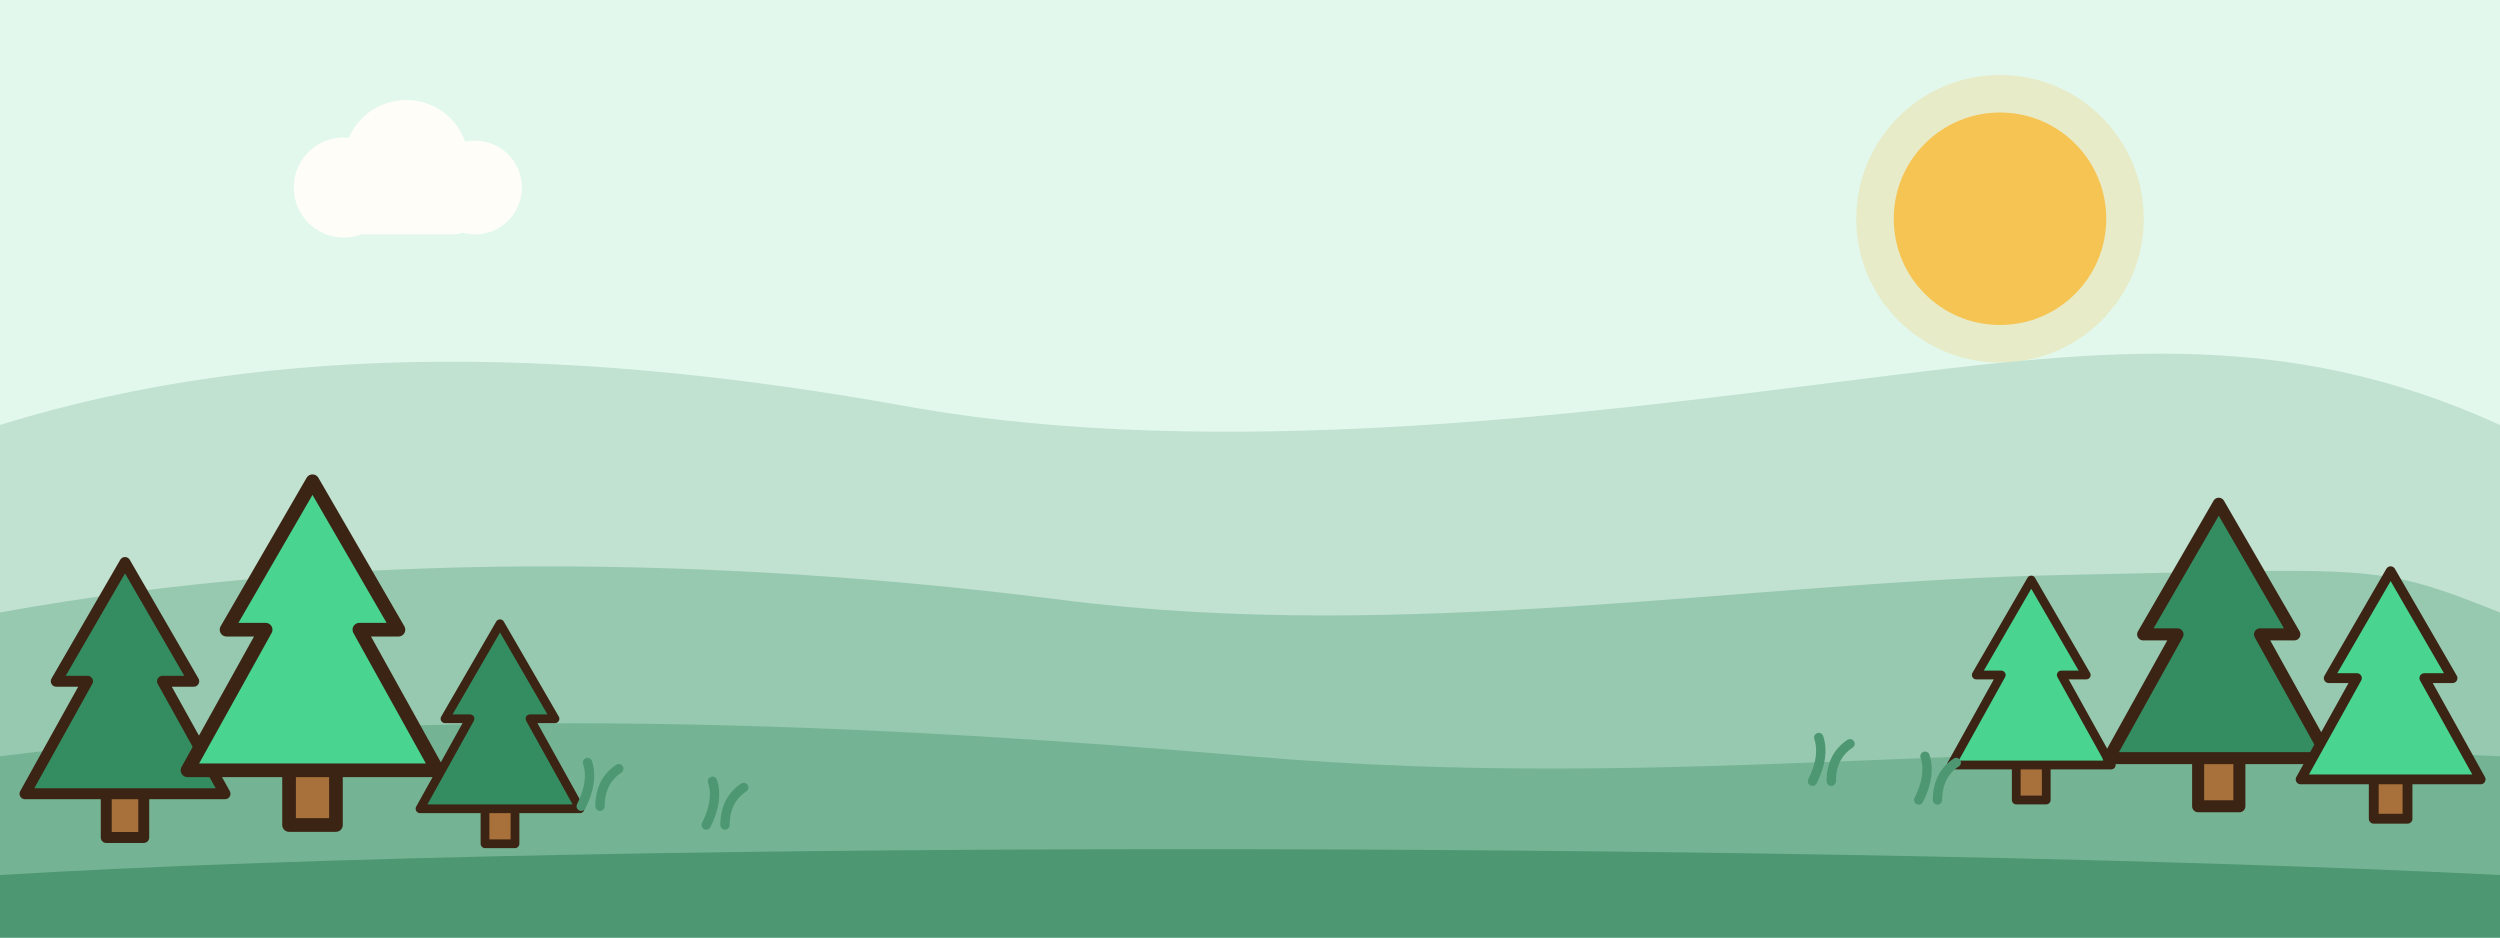
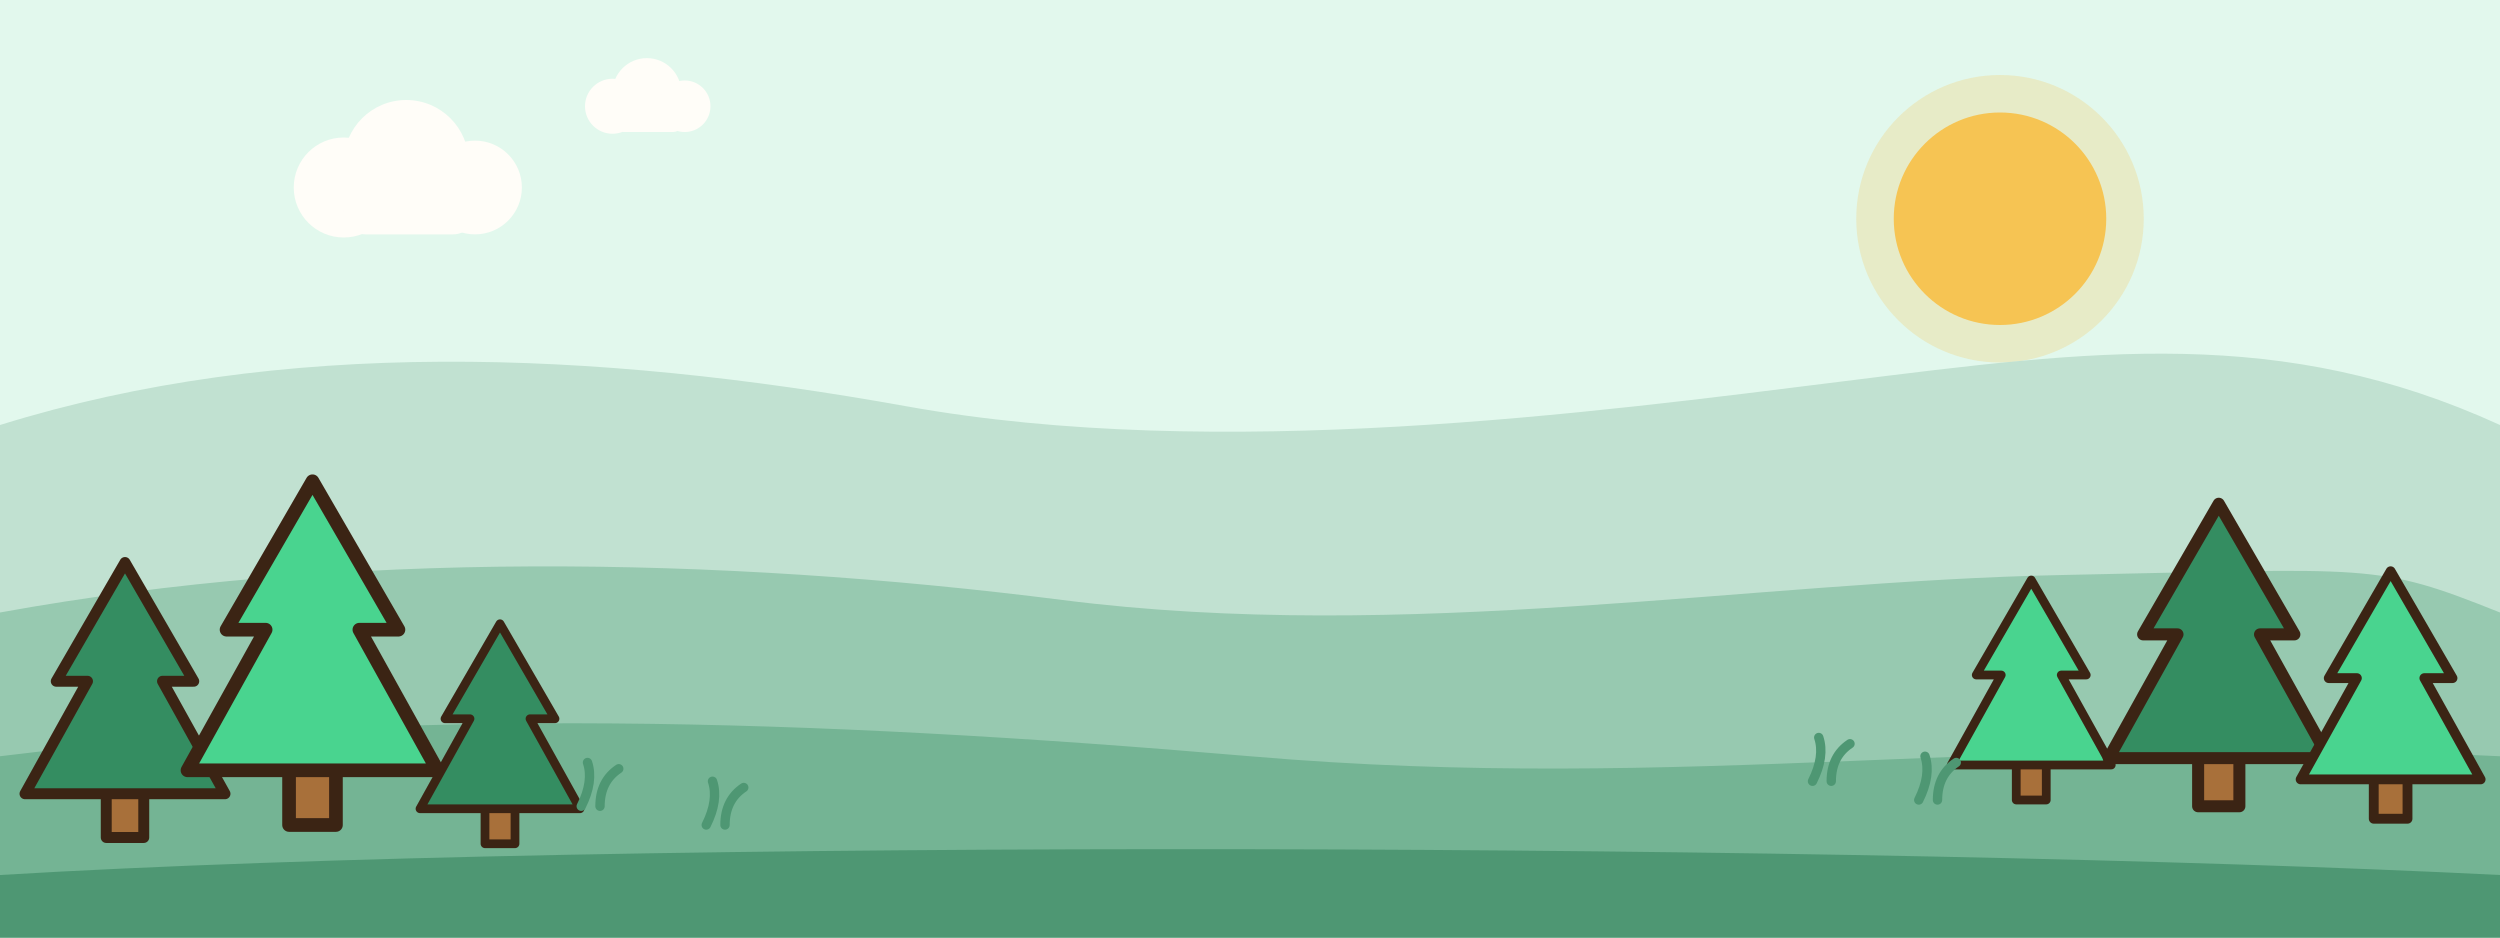
<svg xmlns="http://www.w3.org/2000/svg" viewBox="0 0 800 300" role="img" aria-labelledby="t">
  <rect width="800" height="300" fill="#e2f8ed" />
  <circle cx="640" cy="70" r="46" fill="#f6c453" opacity=".25" />
  <circle cx="640" cy="70" r="34" fill="#f6c453" />
  <g transform="translate(110 60)" fill="#fffdf8">
    <circle r="16" />
    <circle cx="20" cy="-8" r="20" />
    <circle cx="42" r="15" />
    <rect width="42" height="15" rx="7" />
  </g>
-   <g transform="translate(700 140) scale(.55)" fill="#fffdf8">
+   <g transform="translate(196 34) scale(.55)" fill="#fffdf8">
    <circle r="16" />
    <circle cx="20" cy="-8" r="20" />
    <circle cx="42" r="15" />
    <rect width="42" height="15" rx="7" />
  </g>
  <path d="M0 136C90 108 190 112 290 130S510 132 590 122 730 104 800 136V300H0Z" fill="#c1e1d1" />
  <path d="M0 196C110 176 230 178 340 192S560 186 660 184 760 180 800 196V300H0Z" fill="#97c9b0" />
  <g transform="translate(196 250) scale(1 .42) rotate(45)" opacity=".5">
    <rect x="-30" y="-30" width="60" height="60" fill="#f6efe2" />
    <path d="M-30-30h20v20h-20zM10-30h20v20H10zM-10-10h20v20h-20zM-30 10h20v20h-20zM10 10h20v20H10z" fill="#348d61" />
  </g>
  <path d="M0 242C130 226 260 230 400 242S640 234 800 242V300H0Z" fill="#74b494" />
  <g stroke="#3b2414" stroke-width="3.5" stroke-linejoin="round" stroke-linecap="round">
    <g transform="translate(40 268) scale(1)">
      <path d="M-6 0V-16H6V0Z" fill="#a8703a" />
      <path d="M0-88L-22-50H-12L-32-14H32L12-50H22Z" fill="#348d61" />
    </g>
    <g transform="translate(100 264) scale(1.25)">
      <path d="M-6 0V-16H6V0Z" fill="#a8703a" />
      <path d="M0-88L-22-50H-12L-32-14H32L12-50H22Z" fill="#49d48f" />
    </g>
    <g transform="translate(160 270) scale(0.8)">
      <path d="M-6 0V-16H6V0Z" fill="#a8703a" />
      <path d="M0-88L-22-50H-12L-32-14H32L12-50H22Z" fill="#348d61" />
    </g>
  </g>
  <g stroke="#3b2414" stroke-width="3.5" stroke-linejoin="round" stroke-linecap="round">
    <g transform="translate(650 256) scale(0.8)">
      <path d="M-6 0V-16H6V0Z" fill="#a8703a" />
      <path d="M0-88L-22-50H-12L-32-14H32L12-50H22Z" fill="#49d48f" />
    </g>
    <g transform="translate(710 258) scale(1.1)">
      <path d="M-6 0V-16H6V0Z" fill="#a8703a" />
      <path d="M0-88L-22-50H-12L-32-14H32L12-50H22Z" fill="#348d61" />
    </g>
    <g transform="translate(765 262) scale(0.9)">
      <path d="M-6 0V-16H6V0Z" fill="#a8703a" />
      <path d="M0-88L-22-50H-12L-32-14H32L12-50H22Z" fill="#49d48f" />
    </g>
  </g>
  <path d="M186 258q4-8 2-14M192 258q0-8 6-12M226 264q4-8 2-14M232 264q0-8 6-12M580 250q4-8 2-14M586 250q0-8 6-12M614 256q4-8 2-14M620 256q0-8 6-12" fill="none" stroke="#4e9773" stroke-width="3" stroke-linecap="round" />
  <path d="M0 280C200 268 600 270 800 280V300H0Z" fill="#4e9773" />
</svg>
